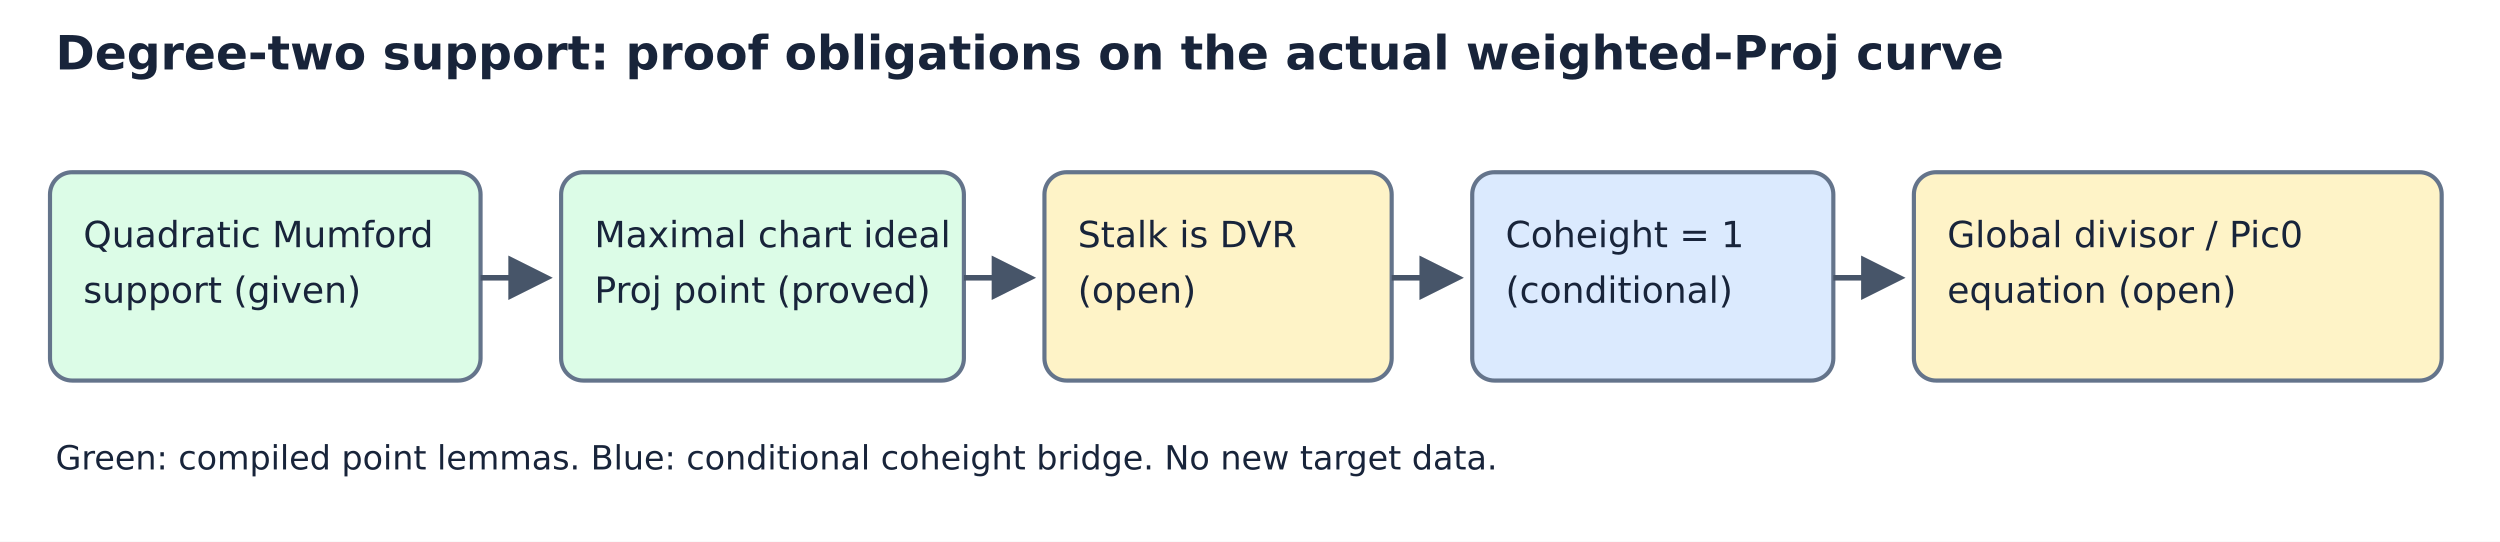
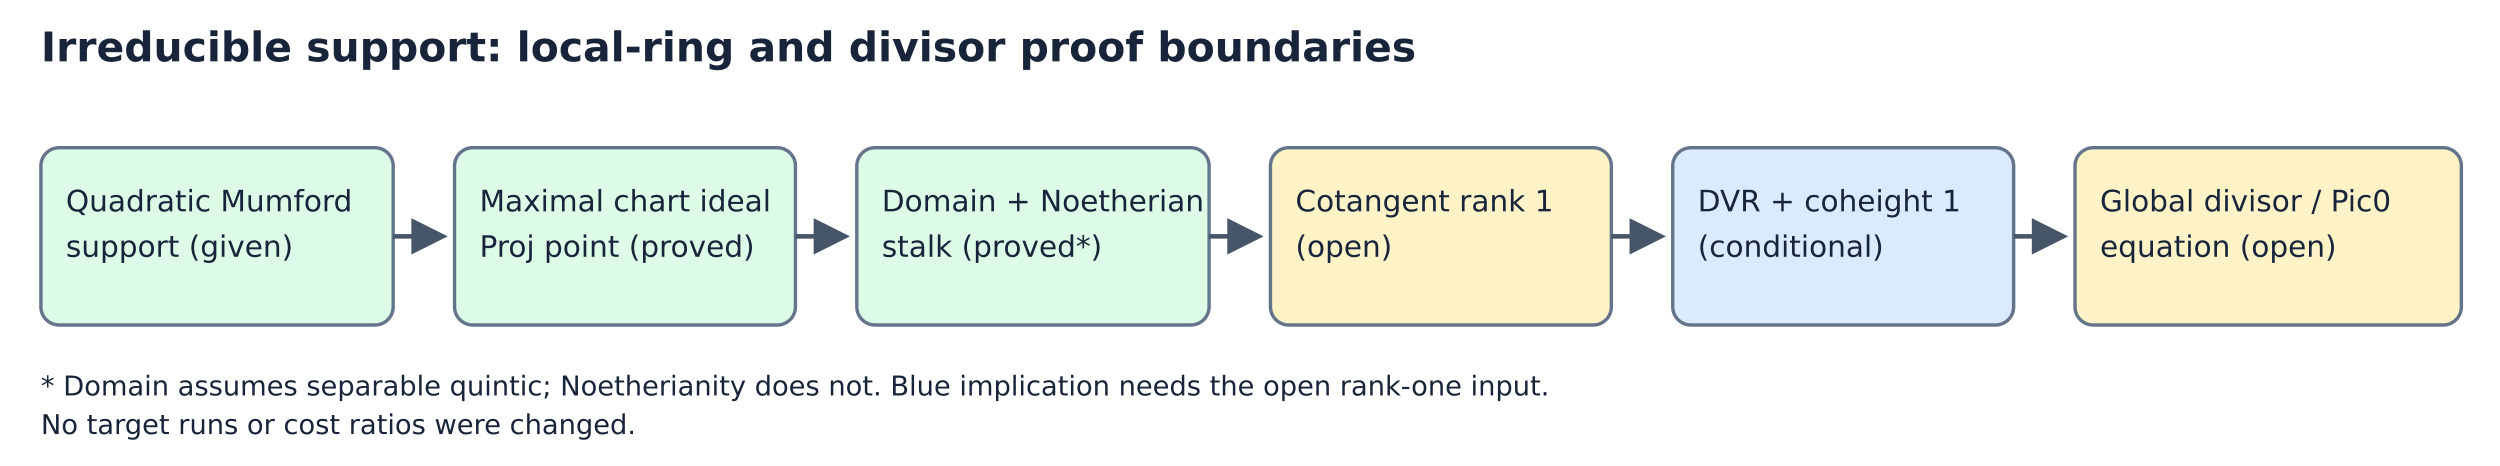
- <svg xmlns="http://www.w3.org/2000/svg" width="900" height="195" viewBox="0 0 900 195" role="img" aria-label="Quadratic support proof boundary">
-   <rect width="900" height="195" fill="white" />
+ <svg xmlns="http://www.w3.org/2000/svg" width="1100" height="205" viewBox="0 0 1100 205" role="img" aria-label="Quadratic-support proof boundary">
+   <rect width="1100" height="205" fill="white" />
  <style>text{font-family:DejaVu Sans,Arial,sans-serif;fill:#18243a} .box{stroke:#64748b;stroke-width:1.5} .open{fill:#fef3c7} .conditional{fill:#dbeafe} .given,.proved{fill:#dcfce7} .arrow{stroke:#475569;stroke-width:2;fill:none;marker-end:url(#m)}</style>
  <defs>
    <marker id="m" markerWidth="8" markerHeight="8" refX="6" refY="4" orient="auto">
      <path d="M0 0 L8 4 L0 8" fill="#475569" />
    </marker>
  </defs>
-   <text x="20" y="25" font-size="17" font-weight="bold">Degree-two support: proof obligations on the actual weighted-Proj curve</text>
-   <rect class="box given" x="18" y="62" width="155" height="75" rx="8" />
-   <text x="30" y="89" font-size="13">Quadratic Mumford</text>
-   <text x="30" y="109" font-size="13">support (given)</text>
-   <path class="arrow" d="M173 100 H195" />
-   <rect class="box proved" x="202" y="62" width="145" height="75" rx="8" />
-   <text x="214" y="89" font-size="13">Maximal chart ideal</text>
-   <text x="214" y="109" font-size="13">Proj point (proved)</text>
-   <path class="arrow" d="M347 100 H369" />
-   <rect class="box open" x="376" y="62" width="125" height="75" rx="8" />
-   <text x="388" y="89" font-size="13">Stalk is DVR</text>
-   <text x="388" y="109" font-size="13">(open)</text>
-   <path class="arrow" d="M501 100 H523" />
-   <rect class="box conditional" x="530" y="62" width="130" height="75" rx="8" />
-   <text x="542" y="89" font-size="13">Coheight = 1</text>
-   <text x="542" y="109" font-size="13">(conditional)</text>
-   <path class="arrow" d="M660 100 H682" />
-   <rect class="box open" x="689" y="62" width="190" height="75" rx="8" />
-   <text x="701" y="89" font-size="13">Global divisor / Pic0</text>
-   <text x="701" y="109" font-size="13">equation (open)</text>
-   <text x="20" y="169" font-size="12">Green: compiled point lemmas. Blue: conditional coheight bridge. No new target data.</text>
+   <text x="18" y="27" font-size="18" font-weight="bold">Irreducible support: local-ring and divisor proof boundaries</text>
+   <rect class="box given" x="18" y="65" width="155" height="78" rx="8" />
+   <text x="29" y="93" font-size="13">Quadratic Mumford</text>
+   <text x="29" y="113" font-size="13">support (given)</text>
+   <path class="arrow" d="M173 104 H193" />
+   <rect class="box proved" x="200" y="65" width="150" height="78" rx="8" />
+   <text x="211" y="93" font-size="13">Maximal chart ideal</text>
+   <text x="211" y="113" font-size="13">Proj point (proved)</text>
+   <path class="arrow" d="M350 104 H370" />
+   <rect class="box proved" x="377" y="65" width="155" height="78" rx="8" />
+   <text x="388" y="93" font-size="13">Domain + Noetherian</text>
+   <text x="388" y="113" font-size="13">stalk (proved*)</text>
+   <path class="arrow" d="M532 104 H552" />
+   <rect class="box open" x="559" y="65" width="150" height="78" rx="8" />
+   <text x="570" y="93" font-size="13">Cotangent rank 1</text>
+   <text x="570" y="113" font-size="13">(open)</text>
+   <path class="arrow" d="M709 104 H729" />
+   <rect class="box conditional" x="736" y="65" width="150" height="78" rx="8" />
+   <text x="747" y="93" font-size="13">DVR + coheight 1</text>
+   <text x="747" y="113" font-size="13">(conditional)</text>
+   <path class="arrow" d="M886 104 H906" />
+   <rect class="box open" x="913" y="65" width="170" height="78" rx="8" />
+   <text x="924" y="93" font-size="13">Global divisor / Pic0</text>
+   <text x="924" y="113" font-size="13">equation (open)</text>
+   <text x="18" y="174" font-size="12">* Domain assumes separable quintic; Noetherianity does not. Blue implication needs the open rank-one input.</text>
+   <text x="18" y="191" font-size="12">No target runs or cost ratios were changed.</text>
</svg>
